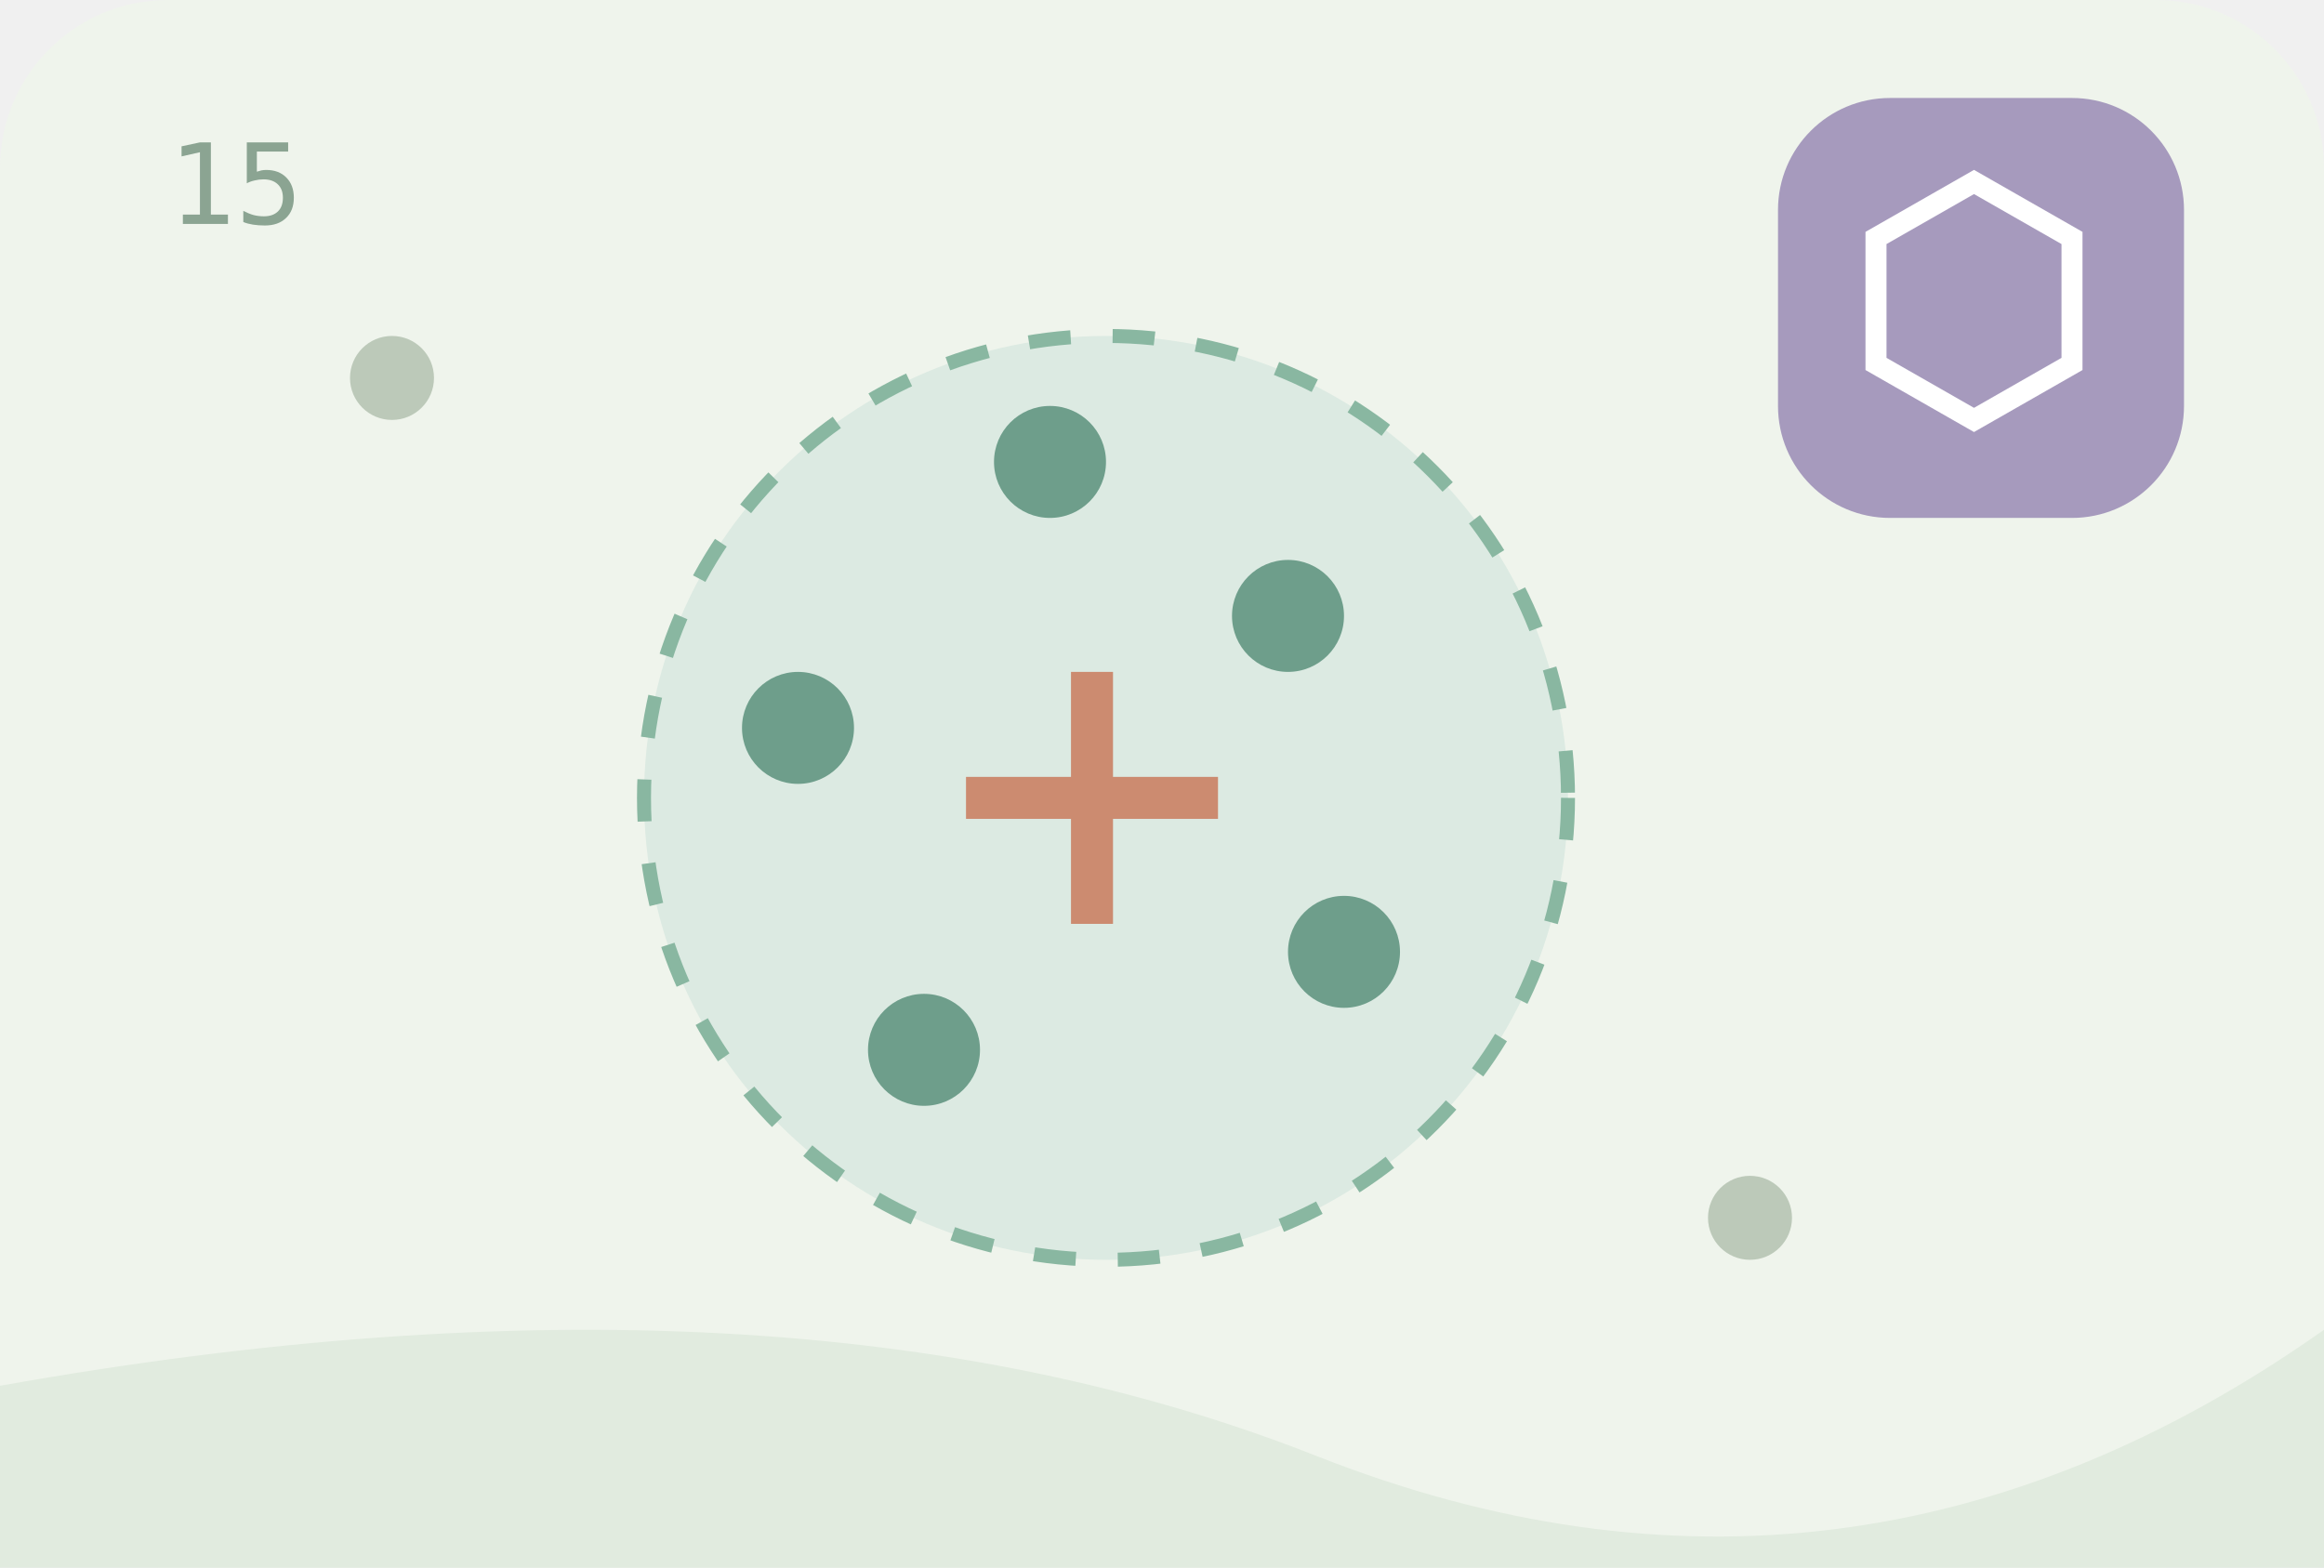
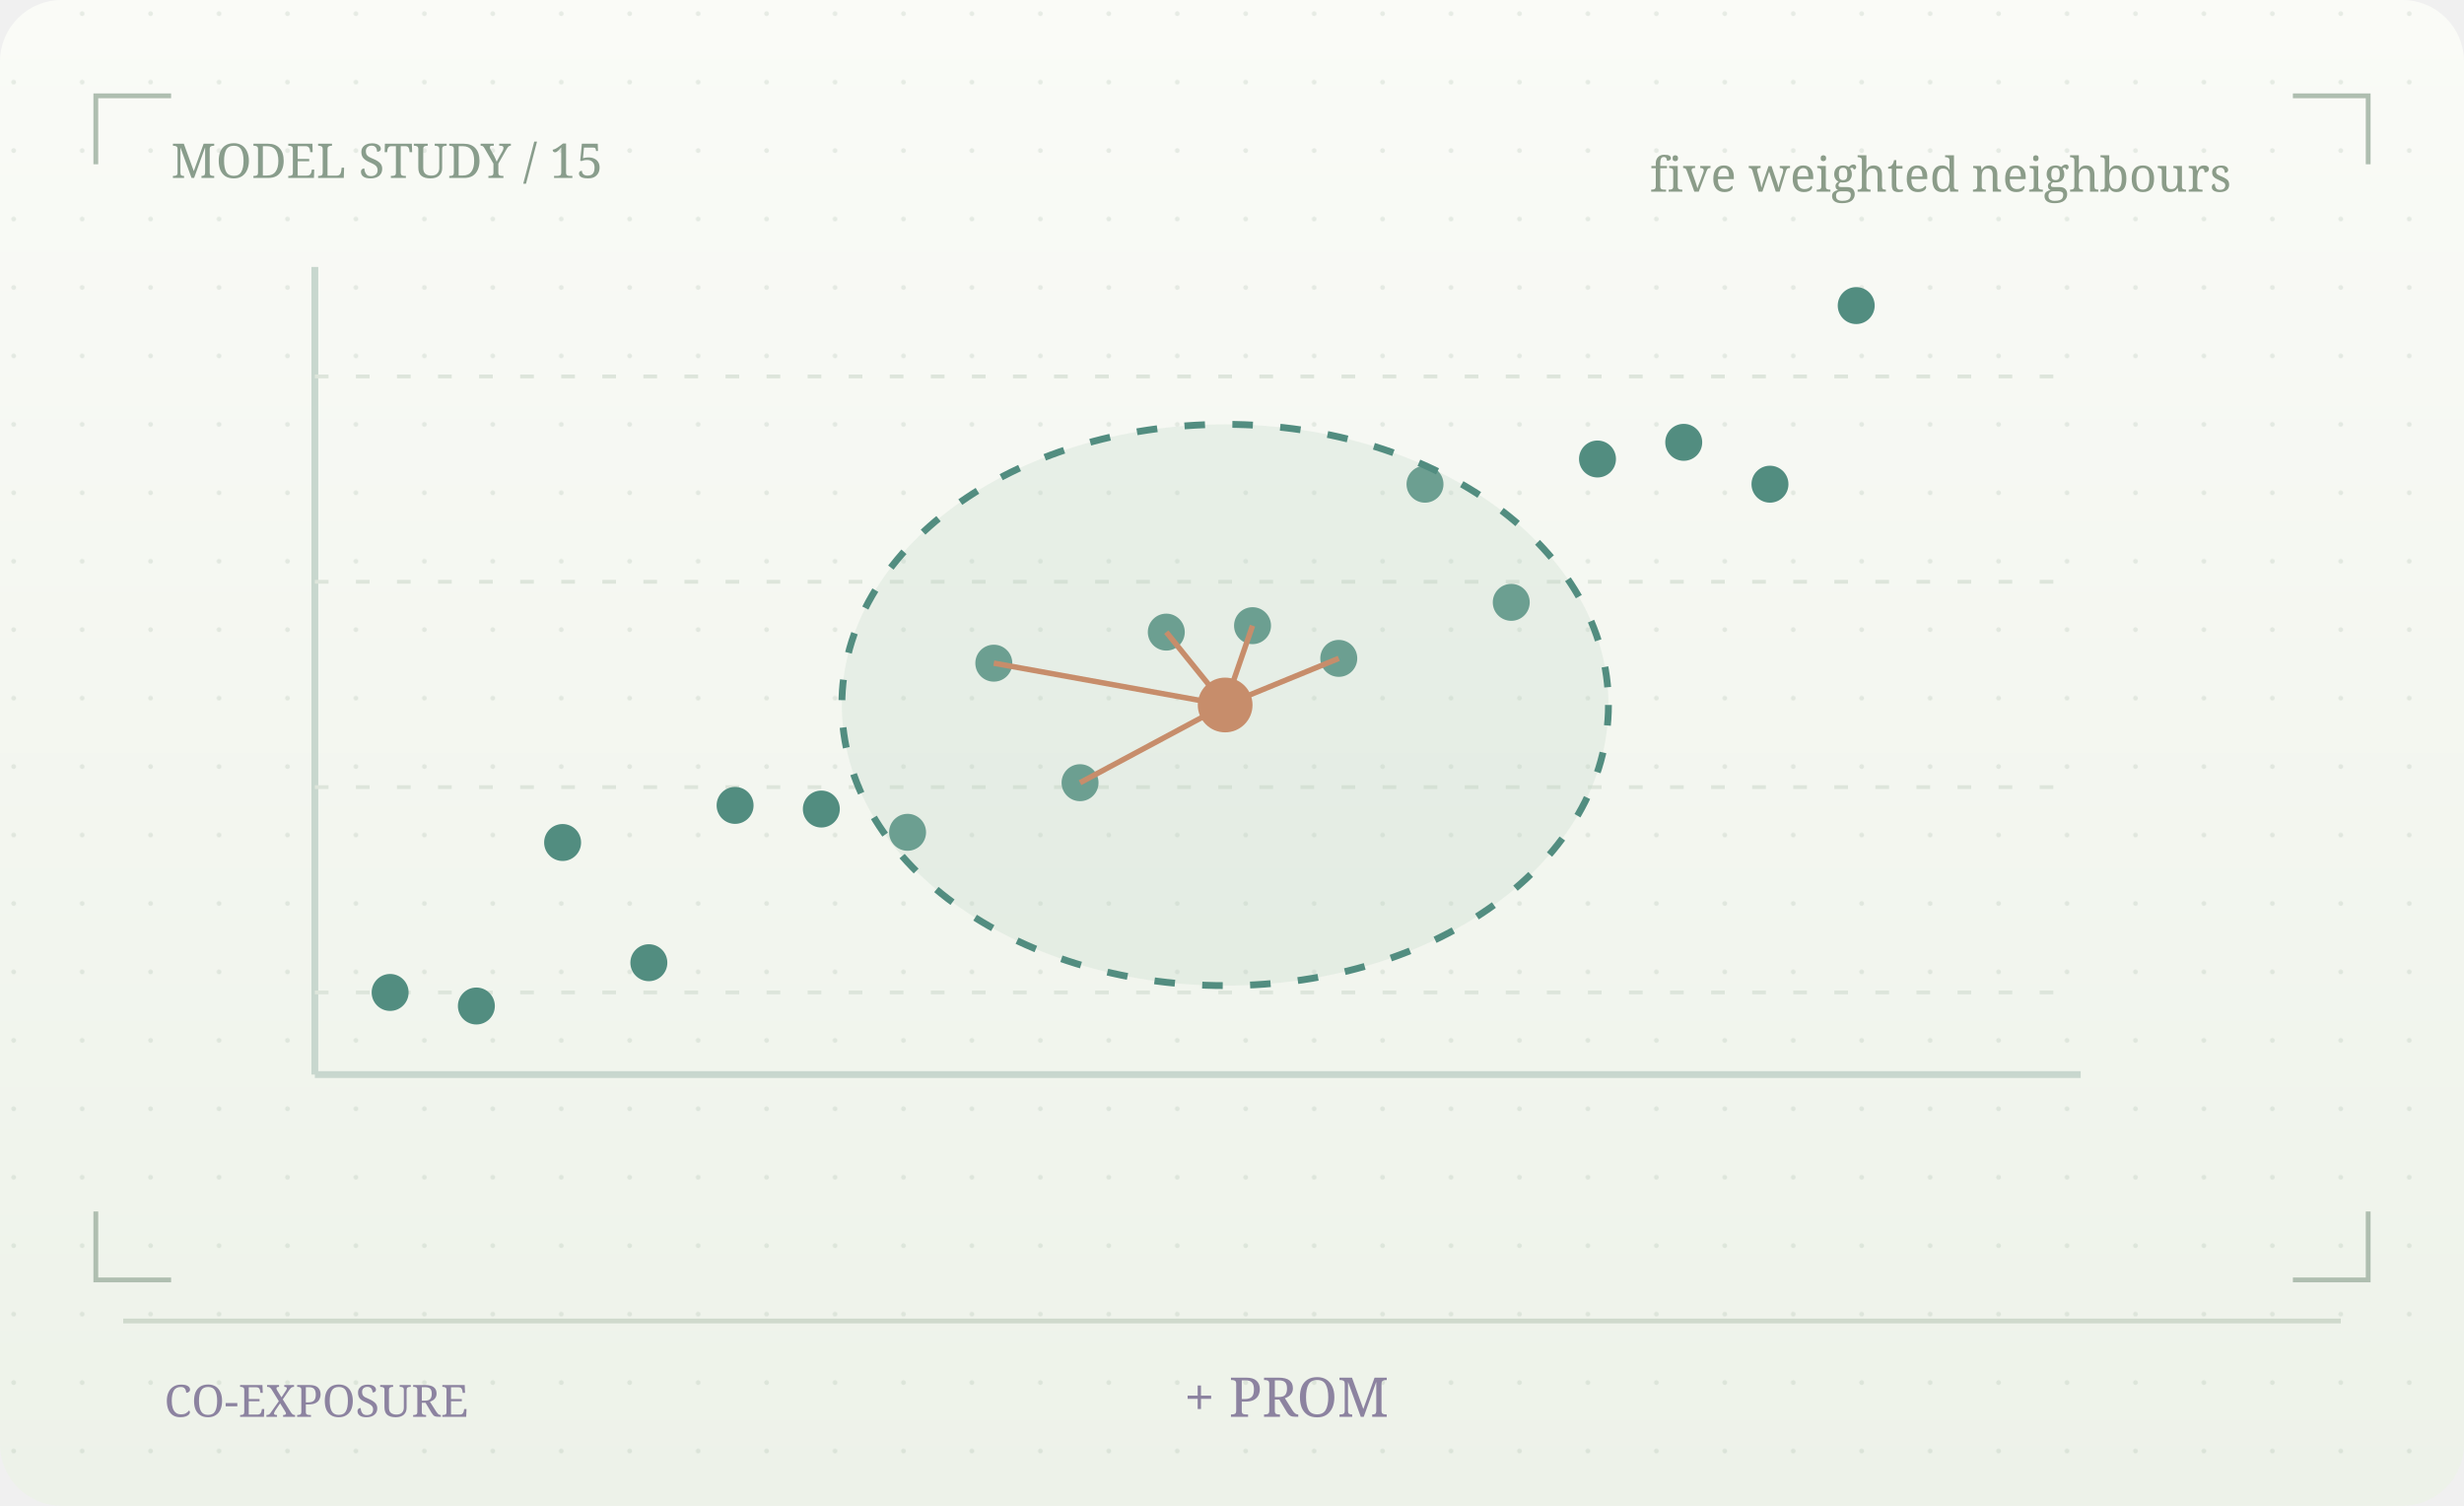
- <svg xmlns="http://www.w3.org/2000/svg" viewBox="0 0 166 112">
-   <rect width="166" height="112" rx="12" fill="#eff4ec" />
-   <path d="M0 99Q56 89 94 104T166 95V112H0Z" fill="#e1ebdf" />
-   <circle cx="79" cy="57" r="33" fill="#dceae2" stroke="#89b7a1" stroke-dasharray="3 3" />
-   <g fill="#6e9e8b">
-     <circle cx="57" cy="52" r="4" />
-     <circle cx="66" cy="75" r="4" />
-     <circle cx="92" cy="44" r="4" />
-     <circle cx="96" cy="68" r="4" />
-     <circle cx="75" cy="33" r="4" />
-   </g>
-   <g fill="#bcc9b9">
-     <circle cx="28" cy="27" r="3" />
-     <circle cx="125" cy="87" r="3" />
-     <circle cx="135" cy="28" r="3" />
-   </g>
-   <path d="M78 48v18M69 57h18" stroke="#cc8b70" stroke-width="3" />
-   <rect x="127" y="7" width="29" height="30" rx="8" fill="#a69abd" />
-   <path d="M134 17l7-4 7 4v9l-7 4-7-4Z" fill="none" stroke="white" stroke-width="1.5" />
-   <text x="12" y="16" fill="#8ba492" font-family="monospace" font-size="8">15</text>
+ <svg xmlns="http://www.w3.org/2000/svg" viewBox="0 0 360 220">
+   <defs>
+     <linearGradient id="paper" x2="0" y2="1">
+       <stop stop-color="#fafbf7" />
+       <stop offset="1" stop-color="#edf2e9" />
+     </linearGradient>
+     <pattern id="dots" width="10" height="10" patternUnits="userSpaceOnUse">
+       <circle cx="2" cy="2" r=".35" fill="#77917d" opacity=".15" />
+     </pattern>
+   </defs>
+   <rect width="360" height="220" rx="9" fill="url(#paper)" />
+   <rect width="360" height="220" rx="9" fill="url(#dots)" />
+   <path d="M14 24V14H25M335 14H346V24M14 177V187H25M335 187H346V177" fill="none" stroke="#afbeb0" stroke-width=".7" />
+   <text x="25" y="26" fill="#899d8c" font-family="Georgia,serif" font-size="7">MODEL STUDY / 15</text>
+   <path d="M46 157H304M46 157V39" fill="none" stroke="#c8d7ce" stroke-width="1" />
+   <path d="M46 55H304" fill="none" stroke="#dde5db" stroke-width="0.55" stroke-dasharray="2 4" />
+   <path d="M46 85H304" fill="none" stroke="#dde5db" stroke-width="0.55" stroke-dasharray="2 4" />
+   <path d="M46 115H304" fill="none" stroke="#dde5db" stroke-width="0.55" stroke-dasharray="2 4" />
+   <path d="M46 145H304" fill="none" stroke="#dde5db" stroke-width="0.55" stroke-dasharray="2 4" />
+   <circle cx="57" cy="145" r="2.7" fill="#528d80" />
+   <circle cx="69.6" cy="146.982" r="2.7" fill="#528d80" />
+   <circle cx="82.2" cy="123.093" r="2.7" fill="#528d80" />
+   <circle cx="94.8" cy="140.656" r="2.7" fill="#528d80" />
+   <circle cx="107.4" cy="117.672" r="2.7" fill="#528d80" />
+   <circle cx="120" cy="118.204" r="2.7" fill="#528d80" />
+   <circle cx="132.6" cy="121.603" r="2.7" fill="#528d80" />
+   <circle cx="145.2" cy="96.892" r="2.7" fill="#528d80" />
+   <circle cx="157.8" cy="114.355" r="2.7" fill="#528d80" />
+   <circle cx="170.4" cy="92.354" r="2.7" fill="#528d80" />
+   <circle cx="183" cy="91.412" r="2.7" fill="#528d80" />
+   <circle cx="195.6" cy="96.191" r="2.7" fill="#528d80" />
+   <circle cx="208.2" cy="70.744" r="2.7" fill="#528d80" />
+   <circle cx="220.8" cy="88.006" r="2.7" fill="#528d80" />
+   <circle cx="233.4" cy="67.062" r="2.7" fill="#528d80" />
+   <circle cx="246" cy="64.626" r="2.7" fill="#528d80" />
+   <circle cx="258.6" cy="70.741" r="2.7" fill="#528d80" />
+   <circle cx="271.2" cy="44.647" r="2.7" fill="#528d80" />
+   <ellipse cx="179" cy="103" rx="56" ry="41" fill="#bcd7c7" fill-opacity=".25" stroke="#528d80" stroke-dasharray="3 4" />
+   <path d="M179 103L145.2 96.892" fill="none" stroke="#c78d6b" stroke-width="0.8" />
+   <path d="M179 103L157.8 114.355" fill="none" stroke="#c78d6b" stroke-width="0.8" />
+   <path d="M179 103L170.4 92.354" fill="none" stroke="#c78d6b" stroke-width="0.8" />
+   <path d="M179 103L183 91.412" fill="none" stroke="#c78d6b" stroke-width="0.8" />
+   <path d="M179 103L195.6 96.191" fill="none" stroke="#c78d6b" stroke-width="0.8" />
+   <circle cx="179" cy="103" r="4" fill="#c78d6b" />
+   <path d="M18 193H342" stroke="#cfd9cc" stroke-width=".7" />
+   <text x="24" y="207" fill="#8c83a0" font-family="Georgia,serif" font-size="6.5">CO-EXPOSURE</text>
+   <text x="173" y="207" fill="#8c83a0" font-family="Georgia,serif" font-size="8">+ PROM</text>
+   <text x="326" y="28" fill="#8b9c89" text-anchor="end" font-family="Georgia" font-size="7">five weighted neighbours</text>
</svg>
